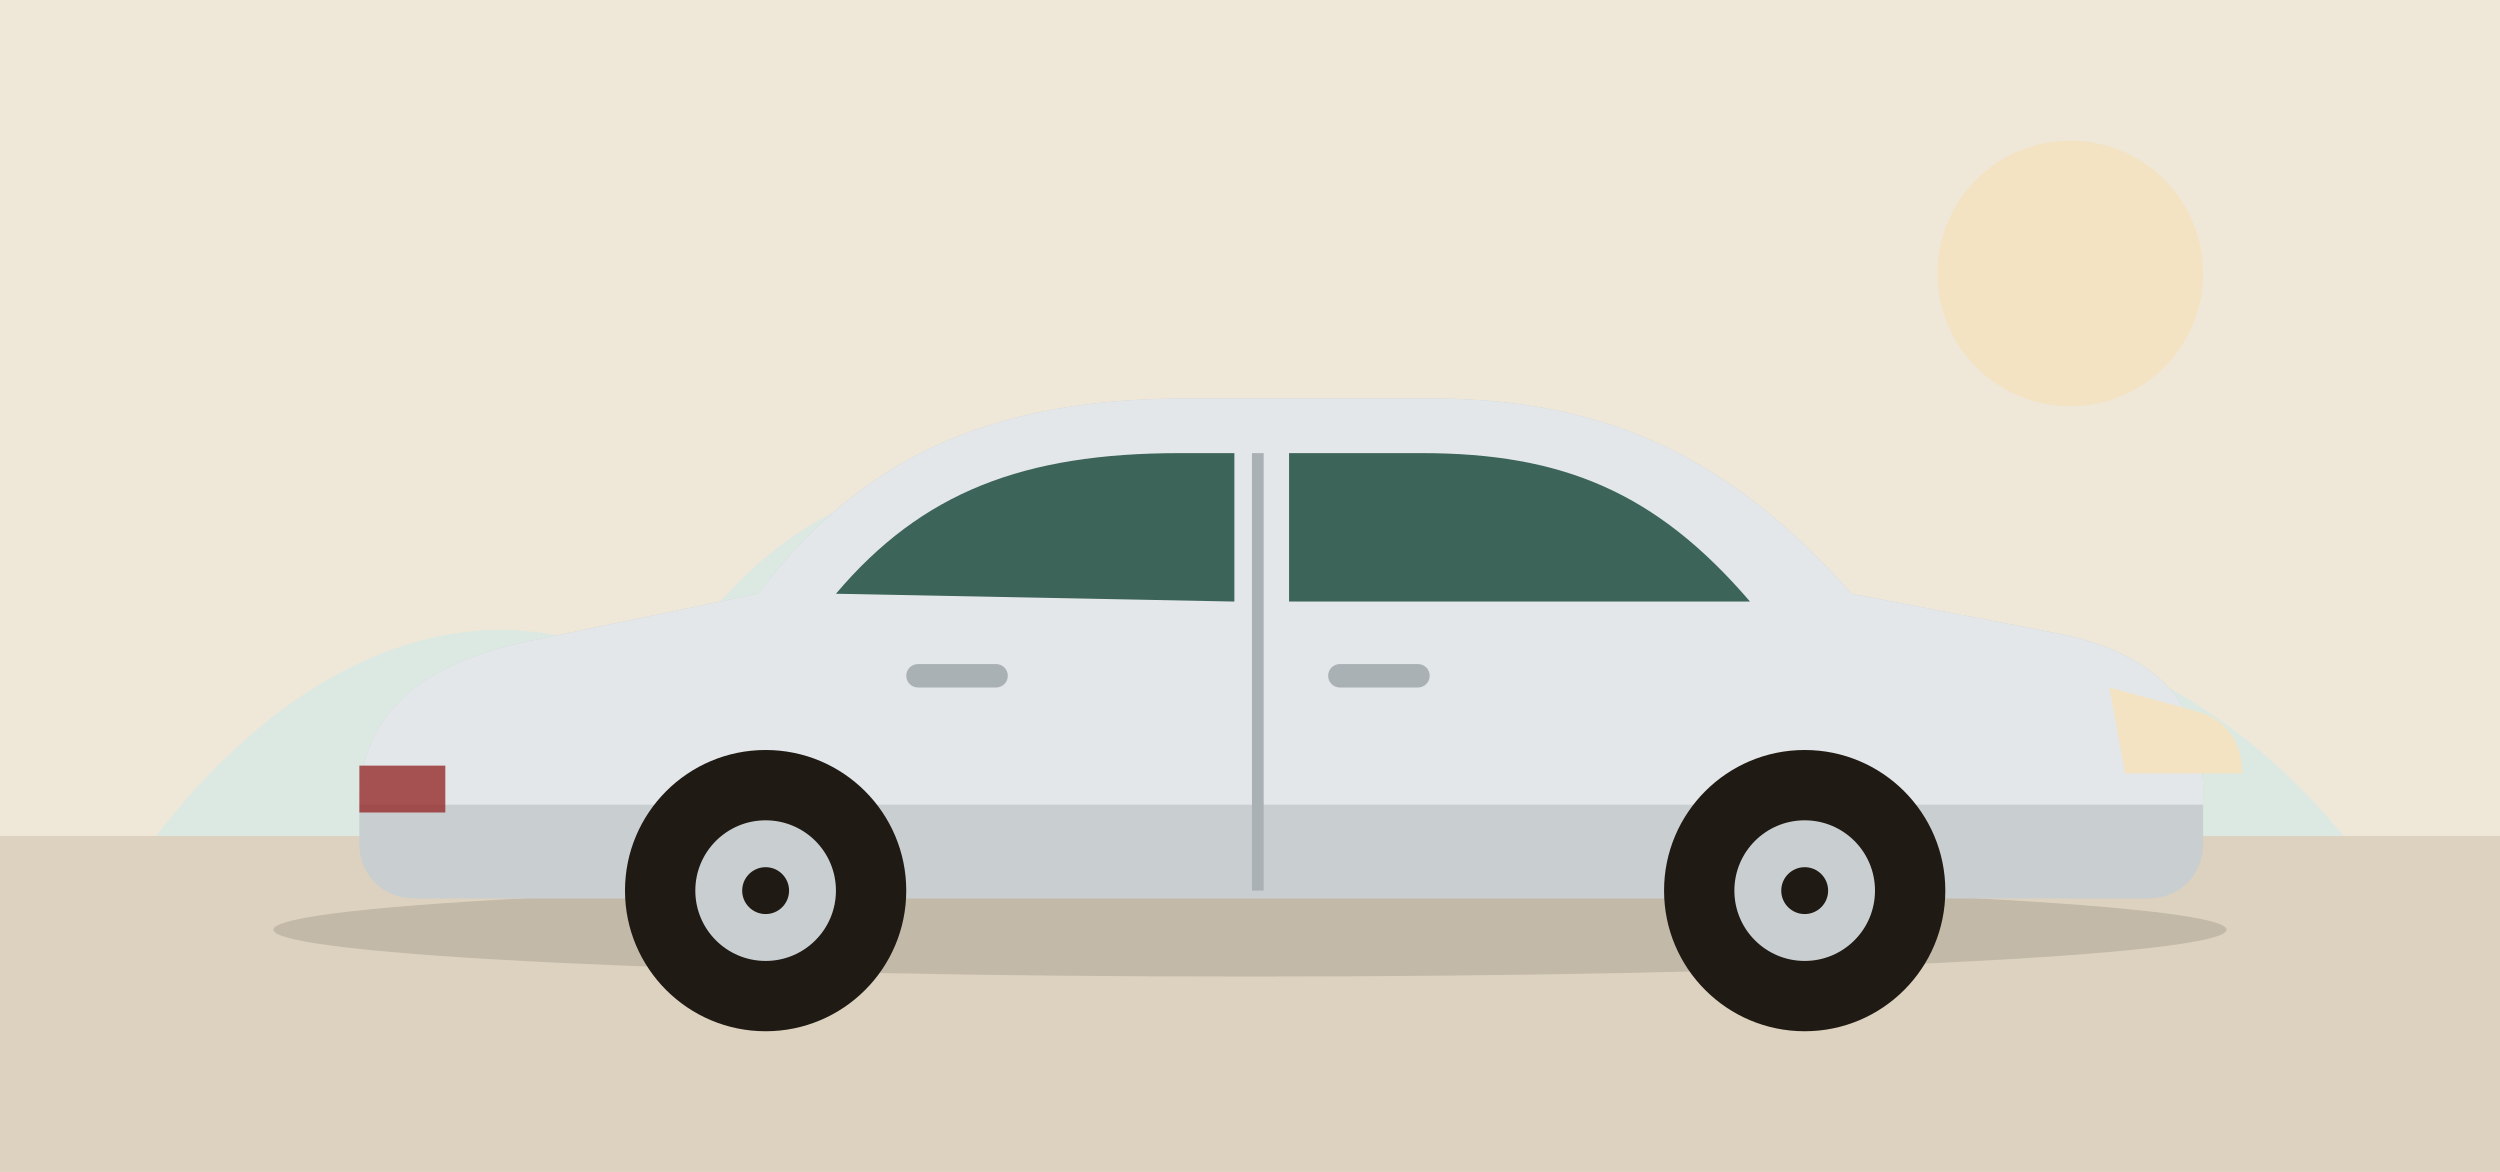
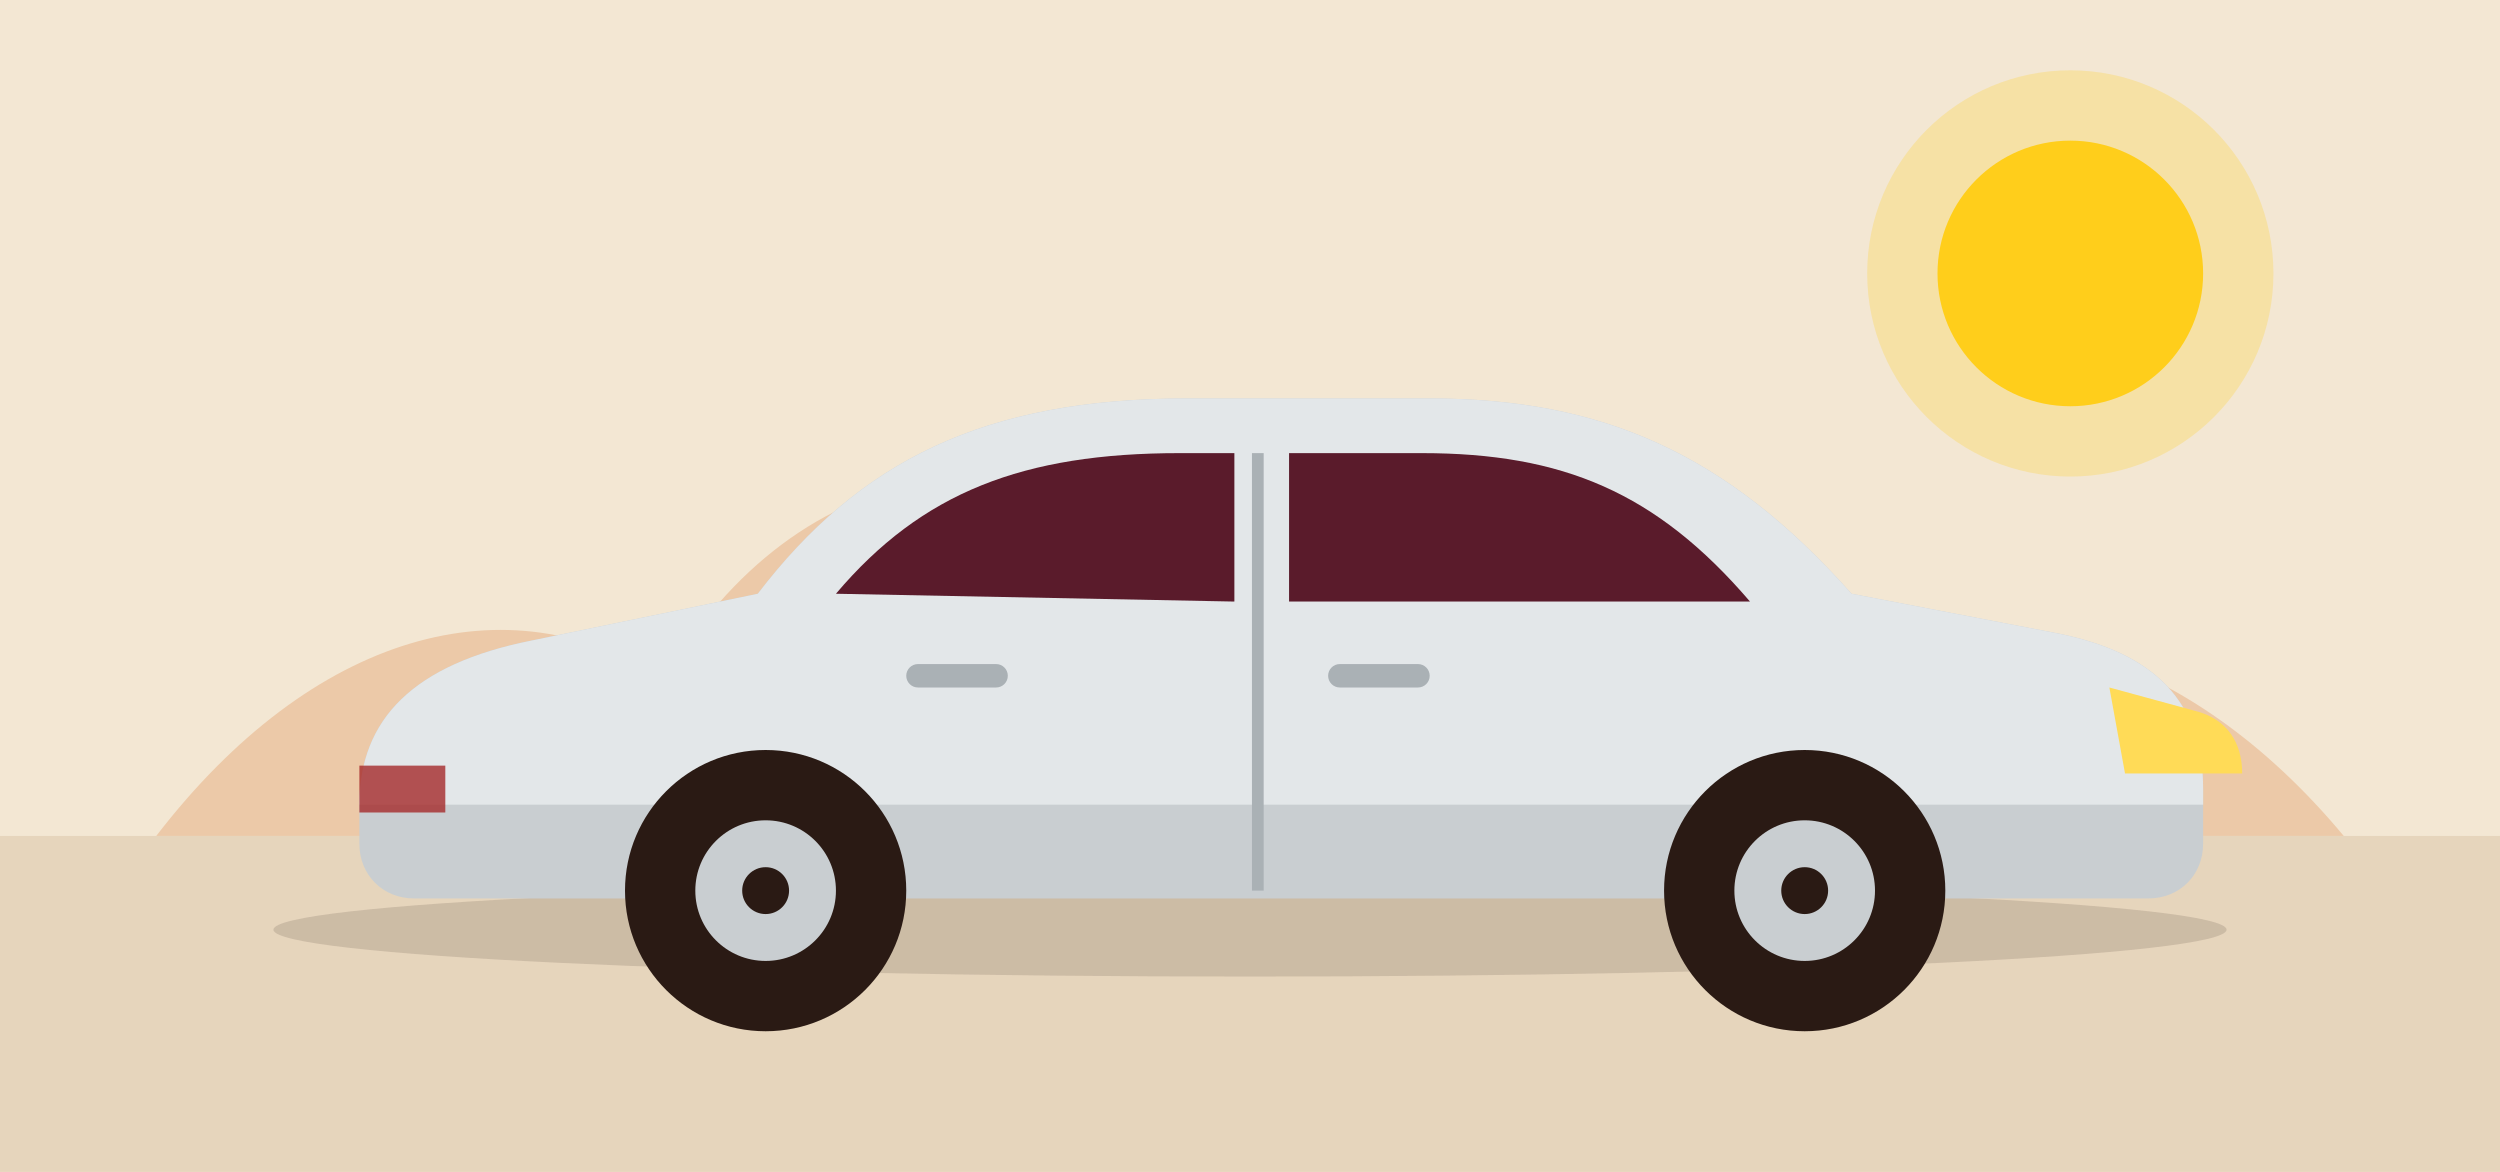
<svg xmlns="http://www.w3.org/2000/svg" viewBox="0 0 640 300" role="img">
-   <rect width="640" height="300" fill="#efe7d8" />
-   <path d="M0 214h640v86H0z" fill="#ddd2bf" />
-   <circle cx="530" cy="70" r="34" fill="#f3e3c3" />
-   <path d="M40 214c40-52 90-66 130-40 34-58 96-70 150-22 40-40 110-36 150 20 40-20 90-6 130 42z" fill="#dce9e2" />
-   <ellipse cx="320" cy="238" rx="250" ry="12" fill="#1f1a14" opacity=".14" />
+   <rect width="640" height="300" fill="#f3e7d3" />
+   <path d="M0 214h640v86H0z" fill="#e6d5bc" />
+   <circle cx="530" cy="70" r="52" fill="#ffce1b" opacity=".25" />
+   <circle cx="530" cy="70" r="34" fill="#ffce1b" />
+   <path d="M40 214c40-52 90-66 130-40 34-58 96-70 150-22 40-40 110-36 150 20 40-20 90-6 130 42z" fill="#ecc9a8" />
+   <ellipse cx="320" cy="238" rx="250" ry="12" fill="#2a1a14" opacity=".14" />
  <path d="M92 206c0-22 14-36 44-42l58-12c26-34 58-50 110-50h62c44 0 76 14 108 50l52 10c26 5 38 18 38 40v14c0 8-6 14-14 14H106c-8 0-14-6-14-14z" fill="#c9ced1" />
  <path d="M92 206c0-22 14-36 44-42l58-12c26-34 58-50 110-50h62c44 0 76 14 108 50l52 10c26 5 38 18 38 40v4H92z" fill="#e3e7e9" />
-   <path d="M214 152c22-26 48-36 88-36h14v38z" fill="#1e4d40" opacity=".85" />
-   <path d="M330 116h34c36 0 60 10 84 38H330z" fill="#1e4d40" opacity=".85" />
+   <path d="M214 152c22-26 48-36 88-36h14v38z" fill="#470012" opacity=".88" />
+   <path d="M330 116h34c36 0 60 10 84 38H330z" fill="#470012" opacity=".88" />
  <path d="M322 116v112" stroke="#aab1b5" stroke-width="3" />
  <rect x="340" y="170" width="26" height="6" rx="3" fill="#aab1b5" />
  <rect x="232" y="170" width="26" height="6" rx="3" fill="#aab1b5" />
-   <path d="M540 176l22 6c8 2 12 8 12 16h-30z" fill="#f3e3c3" />
-   <path d="M92 196h22v12H92z" fill="#962a2a" opacity=".8" />
-   <g fill="#1f1a14">
+   <path d="M540 176l22 6c8 2 12 8 12 16h-30z" fill="#ffdb57" />
+   <path d="M92 196h22v12H92z" fill="#a52a2a" opacity=".8" />
+   <g fill="#2a1a14">
    <circle cx="196" cy="228" r="36" />
    <circle cx="462" cy="228" r="36" />
  </g>
  <g fill="#c9ced1">
    <circle cx="196" cy="228" r="18" />
    <circle cx="462" cy="228" r="18" />
  </g>
-   <g fill="#1f1a14">
+   <g fill="#2a1a14">
    <circle cx="196" cy="228" r="6" />
    <circle cx="462" cy="228" r="6" />
  </g>
</svg>
